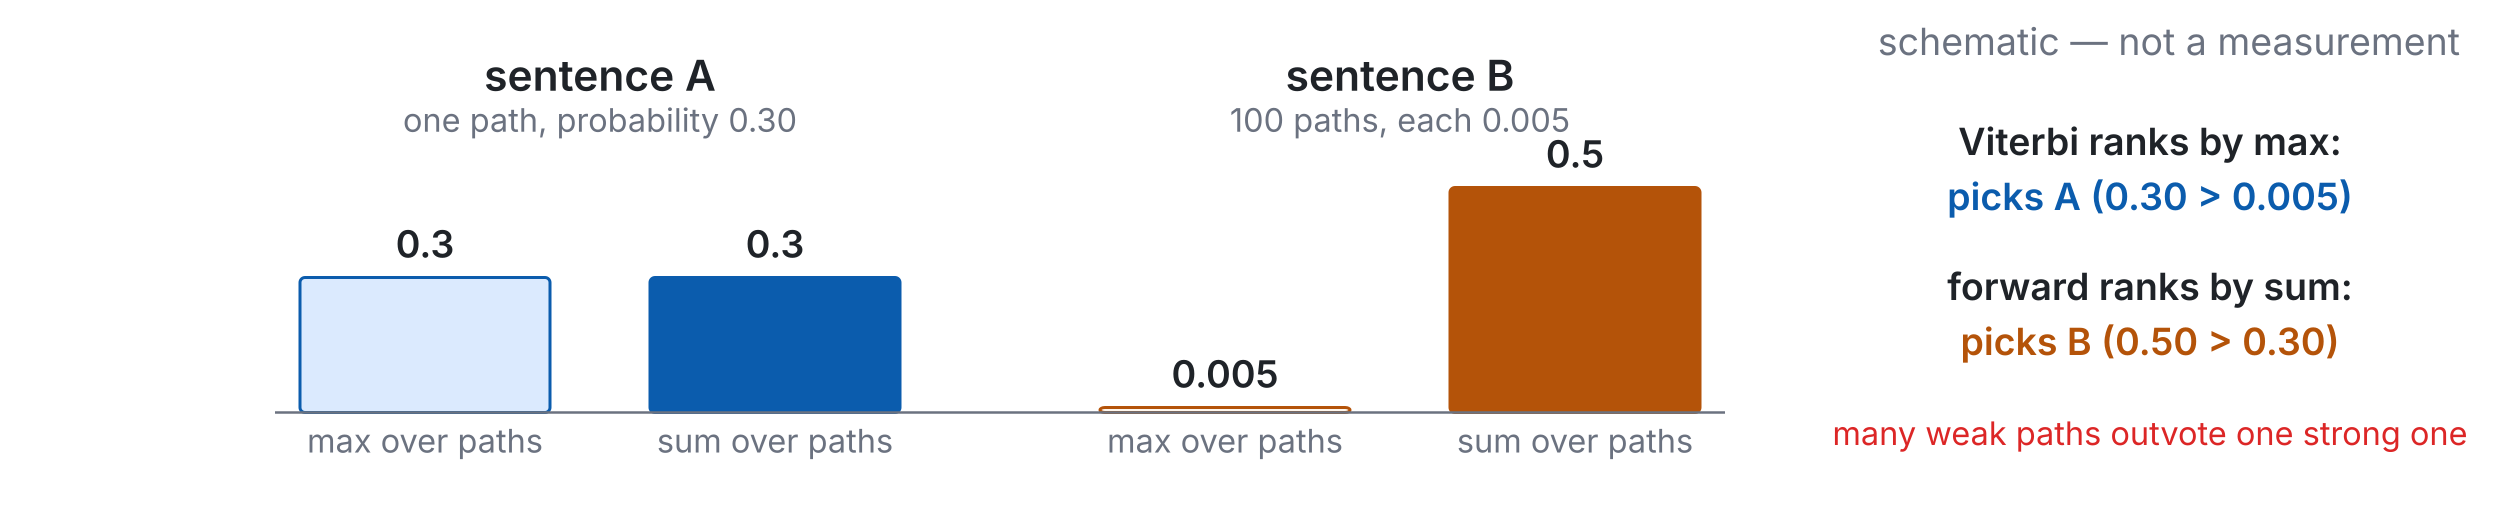
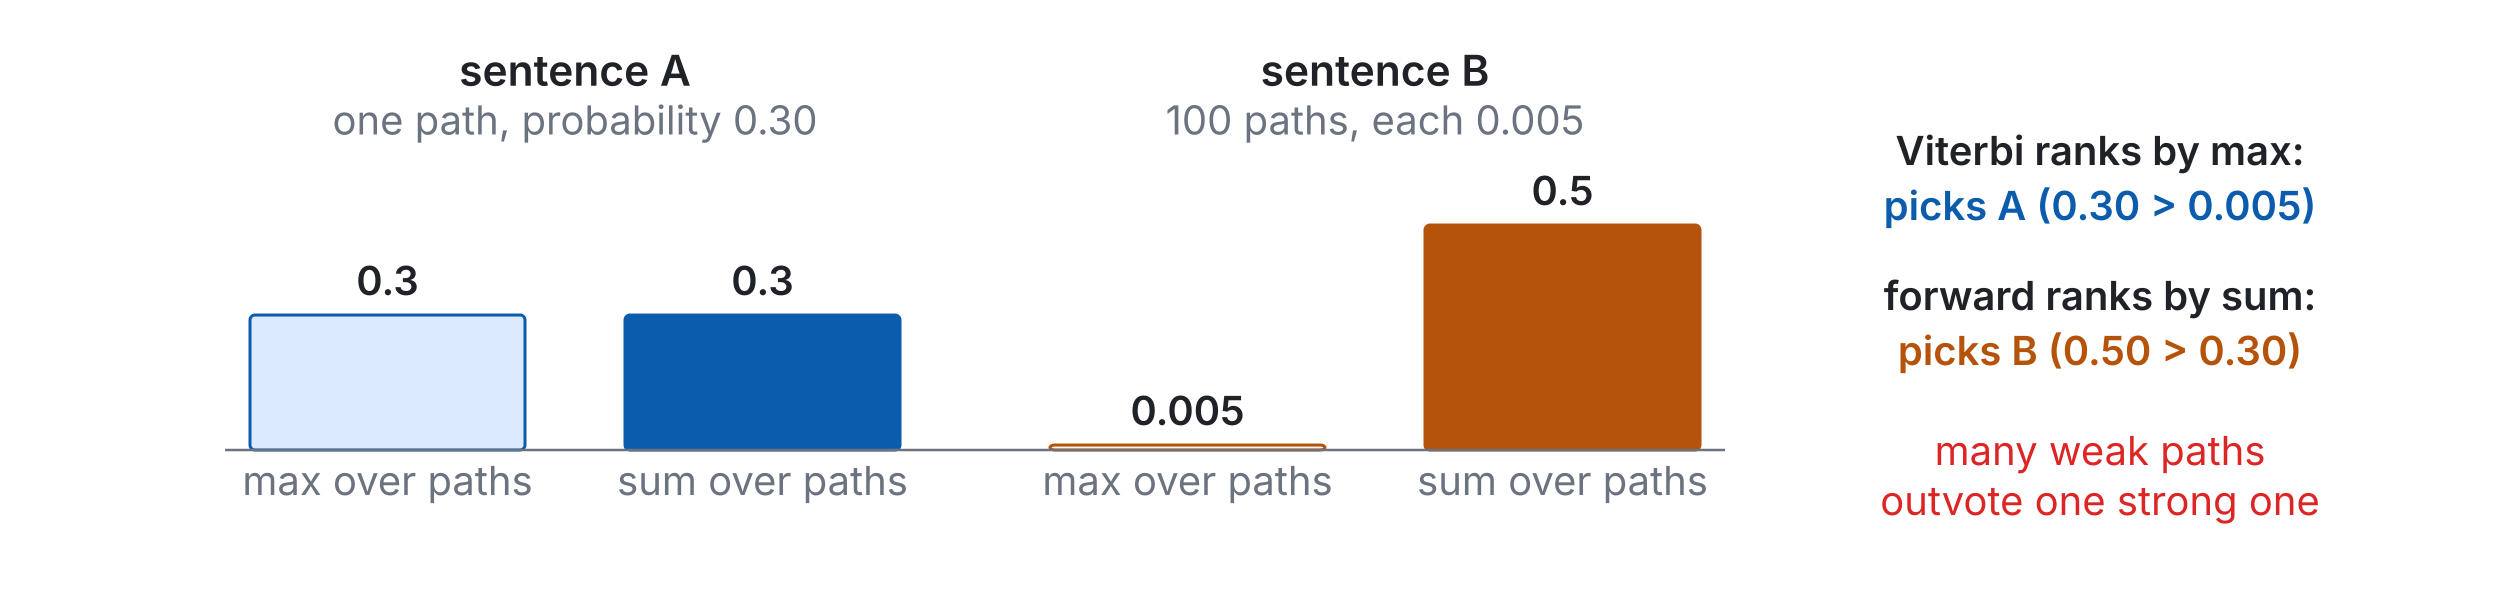
- <svg xmlns="http://www.w3.org/2000/svg" viewBox="0 0 1000 210" width="100%" role="img" font-family="system-ui,-apple-system,Segoe UI,sans-serif">
-   <text x="984.0" y="22.0" font-size="15" font-weight="400" fill="#6b7280" text-anchor="end" dominant-baseline="auto">schematic — not a measurement</text>
+ <svg xmlns="http://www.w3.org/2000/svg" viewBox="0 0 1000 240" width="100%" role="img" font-family="system-ui,-apple-system,Segoe UI,sans-serif">
  <g class="fragment" data-fragment-index="0">
-     <text x="240.0" y="30.0" font-size="17" font-weight="600" fill="#1f2328" text-anchor="middle" dominant-baseline="middle">sentence A</text>
-     <text x="240.0" y="48.0" font-size="13" font-weight="400" fill="#6b7280" text-anchor="middle" dominant-baseline="middle">one path, probability 0.30</text>
-     <rect x="120.0" y="111.0" width="100.0" height="54.0" rx="2" fill="#dbeafe" stroke="#0b5cad" stroke-width="1.2" />
-     <text x="170.0" y="181.0" font-size="13" font-weight="400" fill="#6b7280" text-anchor="middle" dominant-baseline="auto">max over paths</text>
-     <text x="170.0" y="103.0" font-size="15" font-weight="600" fill="#1f2328" text-anchor="middle" dominant-baseline="auto">0.3</text>
-     <rect x="260.0" y="111.0" width="100.0" height="54.0" rx="2" fill="#0b5cad" stroke="#0b5cad" stroke-width="1.2" />
-     <text x="310.0" y="181.0" font-size="13" font-weight="400" fill="#6b7280" text-anchor="middle" dominant-baseline="auto">sum over paths</text>
-     <text x="310.0" y="103.0" font-size="15" font-weight="600" fill="#1f2328" text-anchor="middle" dominant-baseline="auto">0.3</text>
-     <text x="560.0" y="30.0" font-size="17" font-weight="600" fill="#1f2328" text-anchor="middle" dominant-baseline="middle">sentence B</text>
-     <text x="560.0" y="48.0" font-size="13" font-weight="400" fill="#6b7280" text-anchor="middle" dominant-baseline="middle">100 paths, each 0.005</text>
-     <rect x="440.0" y="163.0" width="100.0" height="2.0" rx="2" fill="#fff7ed" stroke="#b45309" stroke-width="1.2" />
-     <text x="490.0" y="181.0" font-size="13" font-weight="400" fill="#6b7280" text-anchor="middle" dominant-baseline="auto">max over paths</text>
-     <text x="490.0" y="155.0" font-size="15" font-weight="600" fill="#1f2328" text-anchor="middle" dominant-baseline="auto">0.005</text>
-     <rect x="580.0" y="75.0" width="100.0" height="90.0" rx="2" fill="#b45309" stroke="#b45309" stroke-width="1.2" />
-     <text x="630.0" y="181.0" font-size="13" font-weight="400" fill="#6b7280" text-anchor="middle" dominant-baseline="auto">sum over paths</text>
-     <text x="630.0" y="67.0" font-size="15" font-weight="600" fill="#1f2328" text-anchor="middle" dominant-baseline="auto">0.5</text>
-     <line x1="110.0" y1="165.0" x2="690.0" y2="165.0" stroke="#6b7280" stroke-width="1.0" />
+     <text x="230.0" y="28.0" font-size="17" font-weight="600" fill="#1f2328" text-anchor="middle" dominant-baseline="middle">sentence A</text>
+     <text x="230.0" y="48.0" font-size="16" font-weight="400" fill="#6b7280" text-anchor="middle" dominant-baseline="middle">one path, probability 0.30</text>
+     <rect x="100.0" y="126.0" width="110.0" height="54.0" rx="2" fill="#dbeafe" stroke="#0b5cad" stroke-width="1.2" />
+     <text x="155.0" y="198.0" font-size="16" font-weight="400" fill="#6b7280" text-anchor="middle" dominant-baseline="auto">max over paths</text>
+     <text x="155.0" y="118.0" font-size="16" font-weight="600" fill="#1f2328" text-anchor="middle" dominant-baseline="auto">0.3</text>
+     <rect x="250.0" y="126.0" width="110.0" height="54.0" rx="2" fill="#0b5cad" stroke="#0b5cad" stroke-width="1.2" />
+     <text x="305.0" y="198.0" font-size="16" font-weight="400" fill="#6b7280" text-anchor="middle" dominant-baseline="auto">sum over paths</text>
+     <text x="305.0" y="118.0" font-size="16" font-weight="600" fill="#1f2328" text-anchor="middle" dominant-baseline="auto">0.3</text>
+     <text x="550.0" y="28.0" font-size="17" font-weight="600" fill="#1f2328" text-anchor="middle" dominant-baseline="middle">sentence B</text>
+     <text x="550.0" y="48.0" font-size="16" font-weight="400" fill="#6b7280" text-anchor="middle" dominant-baseline="middle">100 paths, each 0.005</text>
+     <rect x="420.0" y="178.0" width="110.0" height="2.0" rx="2" fill="#fff7ed" stroke="#b45309" stroke-width="1.2" />
+     <text x="475.0" y="198.0" font-size="16" font-weight="400" fill="#6b7280" text-anchor="middle" dominant-baseline="auto">max over paths</text>
+     <text x="475.0" y="170.0" font-size="16" font-weight="600" fill="#1f2328" text-anchor="middle" dominant-baseline="auto">0.005</text>
+     <rect x="570.0" y="90.0" width="110.0" height="90.0" rx="2" fill="#b45309" stroke="#b45309" stroke-width="1.2" />
+     <text x="625.0" y="198.0" font-size="16" font-weight="400" fill="#6b7280" text-anchor="middle" dominant-baseline="auto">sum over paths</text>
+     <text x="625.0" y="82.0" font-size="16" font-weight="600" fill="#1f2328" text-anchor="middle" dominant-baseline="auto">0.5</text>
+     <line x1="90.0" y1="180.0" x2="690.0" y2="180.0" stroke="#6b7280" stroke-width="1.0" />
  </g>
  <g class="fragment" data-fragment-index="1">
-     <text x="860.0" y="62.0" font-size="15" font-weight="600" fill="#1f2328" text-anchor="middle" dominant-baseline="auto">Viterbi ranks by max:</text>
-     <text x="860.0" y="84.0" font-size="15" font-weight="600" fill="#0b5cad" text-anchor="middle" dominant-baseline="auto">picks A (0.30 &gt; 0.005)</text>
-     <text x="860.0" y="120.0" font-size="15" font-weight="600" fill="#1f2328" text-anchor="middle" dominant-baseline="auto">forward ranks by sum:</text>
-     <text x="860.0" y="142.0" font-size="15" font-weight="600" fill="#b45309" text-anchor="middle" dominant-baseline="auto">picks B (0.50 &gt; 0.30)</text>
-     <text x="860.0" y="178.0" font-size="13" font-weight="400" fill="#dc2626" text-anchor="middle" dominant-baseline="auto">many weak paths outvote one strong one</text>
+     <text x="840.0" y="66.0" font-size="16" font-weight="600" fill="#1f2328" text-anchor="middle" dominant-baseline="auto">Viterbi ranks by max:</text>
+     <text x="840.0" y="88.0" font-size="16" font-weight="600" fill="#0b5cad" text-anchor="middle" dominant-baseline="auto">picks A (0.30 &gt; 0.005)</text>
+     <text x="840.0" y="124.0" font-size="16" font-weight="600" fill="#1f2328" text-anchor="middle" dominant-baseline="auto">forward ranks by sum:</text>
+     <text x="840.0" y="146.0" font-size="16" font-weight="600" fill="#b45309" text-anchor="middle" dominant-baseline="auto">picks B (0.50 &gt; 0.30)</text>
+     <text x="840.0" y="186.0" font-size="16" font-weight="400" fill="#dc2626" text-anchor="middle" dominant-baseline="auto">many weak paths</text>
+     <text x="840.0" y="206.0" font-size="16" font-weight="400" fill="#dc2626" text-anchor="middle" dominant-baseline="auto">outvote one strong one</text>
  </g>
</svg>
